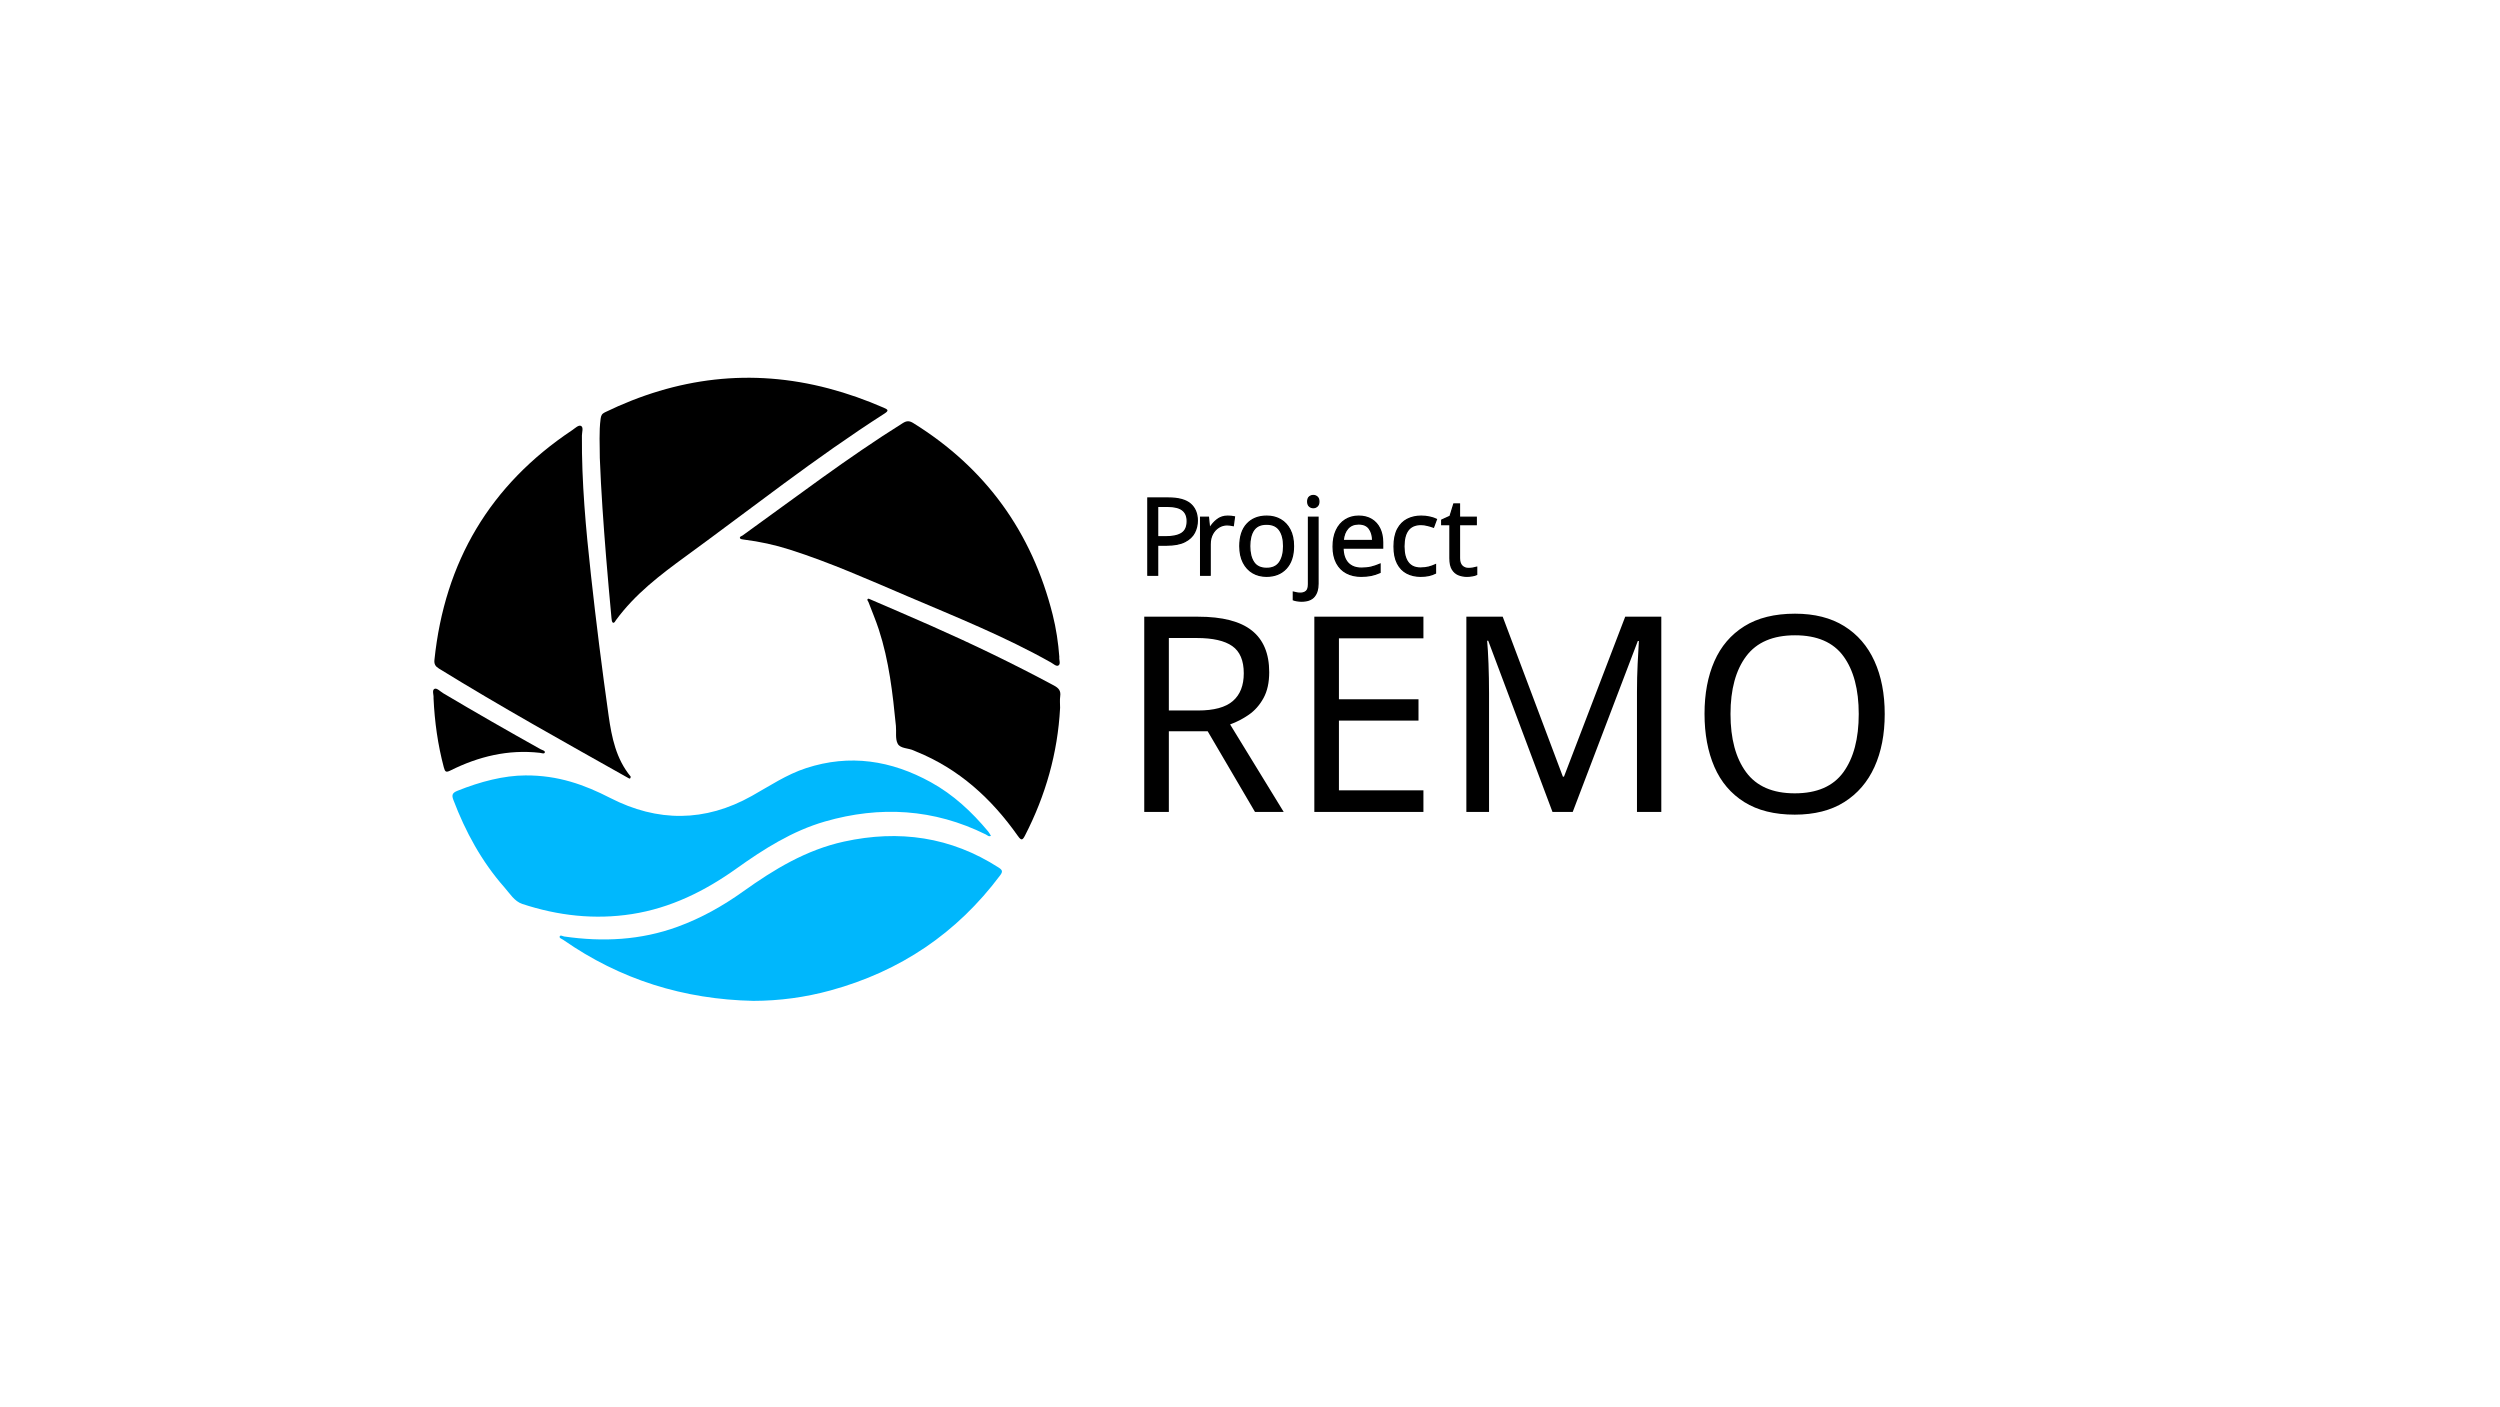
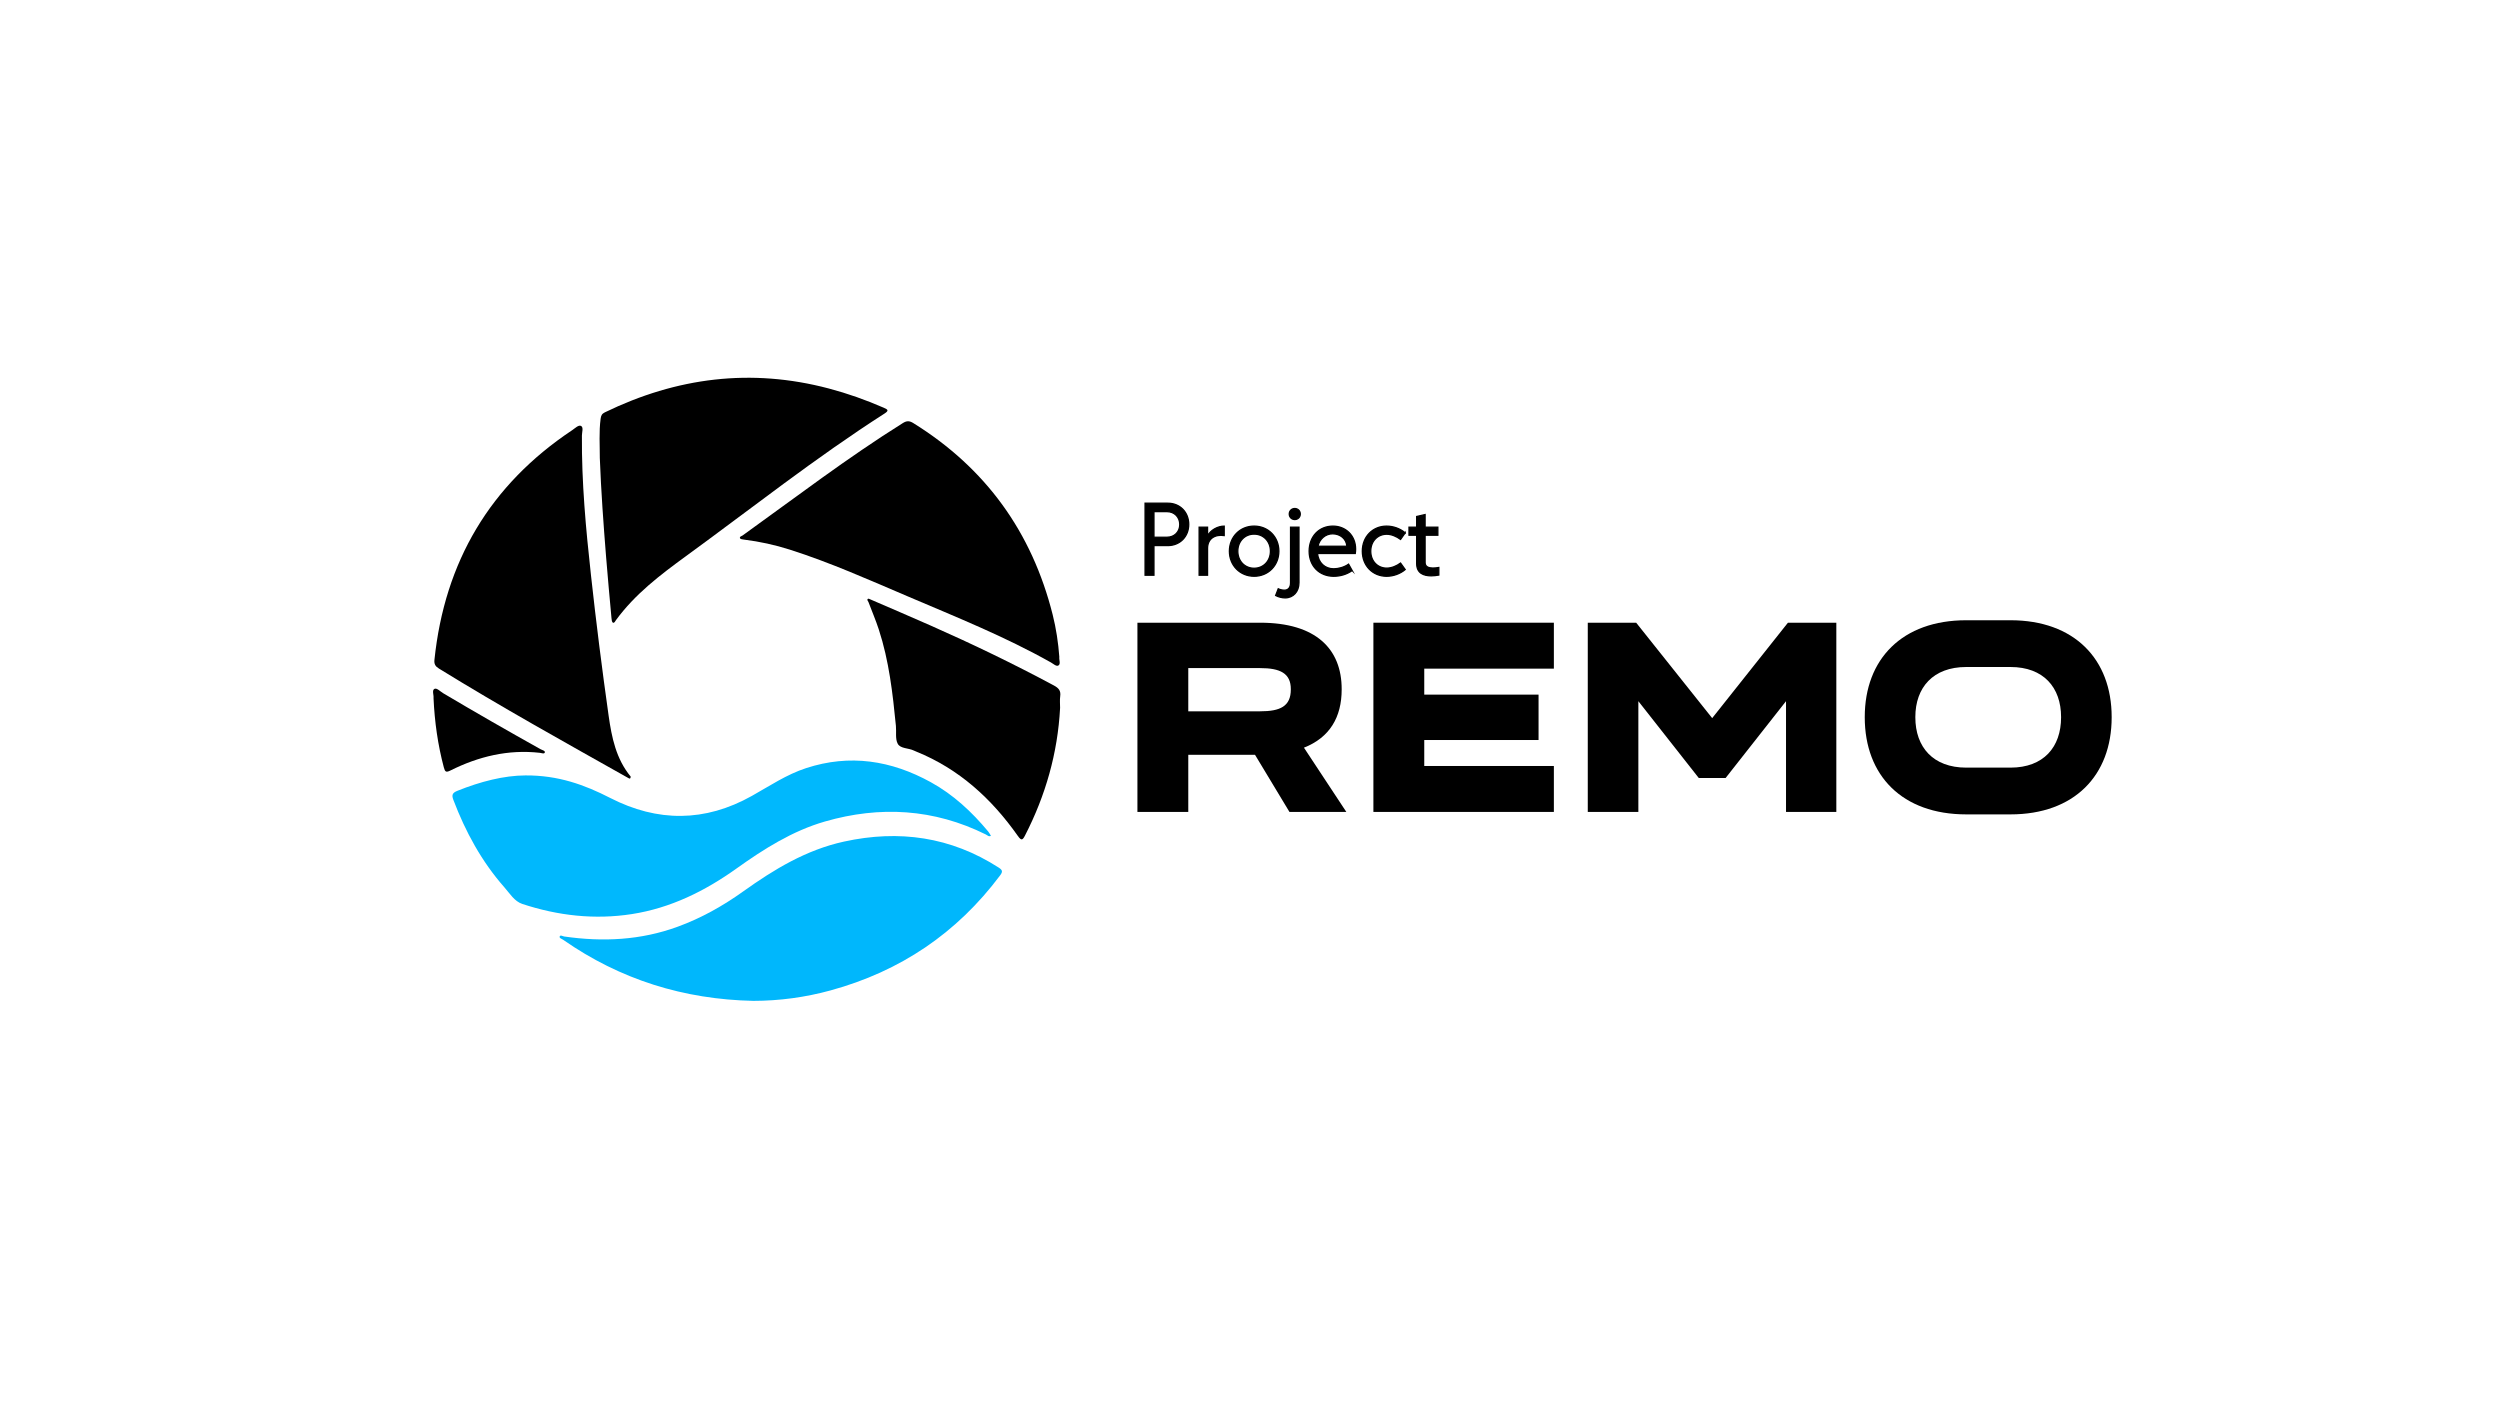
<svg xmlns="http://www.w3.org/2000/svg" id="_图层_1" data-name="图层 1" viewBox="0 0 1920 1080">
  <defs>
    <style>
      .cls-1 {
-         font-family: FONTSPRINGDEMO-RegularRegular, 'FONTSPRING DEMO - Regular';
-         font-size: 83px;
        stroke: #000;
        stroke-miterlimit: 10;
      }

      .cls-2 {
-         letter-spacing: 0em;
+         fill: #00b8fd;
      }

      .cls-3 {
-         font-family: FONTSPRINGDEMO-OrganettoSemiExtUltraBoldRegular, 'FONTSPRING DEMO - Organetto SemiExt UltraBold';
-         font-size: 210px;
-       }
- 
-       .cls-4 {
-         fill: #00b8fd;
-       }
- 
-       .cls-5 {
        fill: #00b7fc;
      }
    </style>
  </defs>
-   <path class="cls-4" d="M403.51,595.52c25.12-.17,45.42,7.19,65.06,17.27,36.48,18.72,72.85,18.64,108.81-1.5,13.64-7.64,26.66-16.46,41.7-21.37,33.58-10.96,65.32-5.98,95.78,10.81,17.35,9.56,31.5,22.77,44.07,37.86,.83,1,1.42,2.21,2.12,3.32-1.65,.91-2.78-.46-3.98-1.06-39.84-19.74-81.24-22.11-123.46-9.95-25.06,7.22-46.99,21.13-68.05,36.17-24.31,17.36-50.57,30.31-80.23,34.94-28.58,4.46-56.77,1.27-84.18-7.77-6.09-2.01-9.63-8.06-13.75-12.73-17.48-19.83-29.91-42.67-39.26-67.31-1.48-3.89-.47-5.41,3.21-6.89,17.62-7.08,35.71-11.73,52.15-11.79Z" />
-   <path class="cls-5" d="M578.61,768.67c-53.37-1.13-102.25-16.28-146.15-46.94-1.04-.73-3.1-1.25-2.62-2.54,.51-1.37,2.28-.14,3.45,.03,29.64,4.3,58.75,2.9,87.15-7.49,18.12-6.62,34.7-15.94,50.37-27.14,23.69-16.93,48.39-31.91,77.37-38.25,42.31-9.26,82.05-3.68,118.82,19.97,2.97,1.91,3.24,3.12,1.08,6-33.26,44.44-76.73,73.69-130.22,88.33-19.41,5.31-39.11,7.98-59.25,8.03Z" />
+   <path class="cls-2" d="M403.51,595.52c25.12-.17,45.42,7.19,65.06,17.27,36.48,18.72,72.85,18.64,108.81-1.5,13.64-7.64,26.66-16.46,41.7-21.37,33.58-10.96,65.32-5.98,95.78,10.81,17.35,9.56,31.5,22.77,44.07,37.86,.83,1,1.42,2.21,2.12,3.32-1.65,.91-2.78-.46-3.98-1.06-39.84-19.74-81.24-22.11-123.46-9.95-25.06,7.22-46.99,21.13-68.05,36.17-24.31,17.36-50.57,30.31-80.23,34.94-28.58,4.46-56.77,1.27-84.18-7.77-6.09-2.01-9.63-8.06-13.75-12.73-17.48-19.83-29.91-42.67-39.26-67.31-1.48-3.89-.47-5.41,3.21-6.89,17.62-7.08,35.71-11.73,52.15-11.79Z" />
+   <path class="cls-3" d="M578.61,768.67c-53.37-1.13-102.25-16.28-146.15-46.94-1.04-.73-3.1-1.25-2.62-2.54,.51-1.37,2.28-.14,3.45,.03,29.64,4.3,58.75,2.9,87.15-7.49,18.12-6.62,34.7-15.94,50.37-27.14,23.69-16.93,48.39-31.91,77.37-38.25,42.31-9.26,82.05-3.68,118.82,19.97,2.97,1.91,3.24,3.12,1.08,6-33.26,44.44-76.73,73.69-130.22,88.33-19.41,5.31-39.11,7.98-59.25,8.03Z" />
  <path d="M482.32,597.4c-48.7-27.42-97.58-54.55-145.16-83.91-2.74-1.69-3.86-3.36-3.51-6.74,7.83-75.28,42.66-134.32,105.8-176.38,2.16-1.44,4.9-4.26,6.79-3.25,2.05,1.09,.69,4.83,.67,7.38-.27,35.87,3.03,71.52,6.94,107.11,3.96,36.08,8.49,72.09,13.57,108.03,2.37,16.76,5.74,33.2,16.95,46.78-.06,1.63-.75,1.92-2.04,.98Z" />
  <path d="M460.66,352.03c.03-10.14-.73-20.3,.62-30.45,.32-2.43,.97-3.8,3.23-4.89,55.13-26.79,112.29-34.12,171.97-18.34,14.53,3.84,28.61,8.84,42.36,14.84,2.99,1.3,4.07,2.11,.48,4.41-52.79,33.81-101.96,72.7-152.56,109.57-19.68,14.34-39.05,29.08-53.65,49.02-.63,.86-1.29,2.63-2.43,1.98-.79-.44-.96-2.3-1.07-3.56-1.42-15.59-2.87-31.18-4.12-46.78-2.02-25.24-3.86-50.49-4.82-75.79Z" />
  <path d="M813.55,504.53c-.3,2.3,1.24,5.34-.68,6.56-1.56,.99-3.86-1.25-5.71-2.3-35.19-19.82-72.6-34.82-109.64-50.62-30.02-12.8-59.82-26.13-90.97-36.06-11.42-3.64-23.11-6.19-35.02-7.67-1.12-.14-2.84-.31-3.17-1-.64-1.34,1.19-1.65,1.98-2.22,40.7-29.24,80.54-59.7,123.08-86.32,3.02-1.89,5.12-1.76,8,.03,55.62,34.55,91.08,83.74,107.03,147.13,2.69,10.69,4.3,21.54,5.11,32.47Z" />
  <path d="M814.15,543.76c-1.84,34.62-11.13,67.15-26.94,97.91-1.87,3.64-2.81,4.14-5.49,.34-20.15-28.6-45.15-51.48-78.04-64.79-.62-.25-1.24-.5-1.83-.79-4.11-2.03-10.28-1.37-12.38-5.21-2.04-3.72-.95-9.1-1.41-13.74-2.46-25.03-5.28-50.01-13.15-74.06-2.32-7.11-5.28-14.01-7.92-21.01-.31-.83-1.51-1.72-.39-2.55,.38-.28,1.49,.32,2.22,.64,15.42,6.67,30.88,13.27,46.25,20.07,31.97,14.15,63.46,29.3,94.27,45.85,3.78,2.03,5.51,4.06,4.9,8.36-.42,2.94-.08,5.98-.08,8.98Z" />
  <path d="M332.95,536.12c.31-2.13-1.33-5.91,.6-7.02,1.86-1.07,4.53,1.94,6.76,3.26,24.74,14.7,49.71,28.99,74.82,43.03,1.23,.69,3.64,1.12,3.3,2.47-.36,1.4-2.53,.45-3.87,.3-24.31-2.72-47.01,2.79-68.61,13.57-3.39,1.69-4.17,1.11-5.1-2.41-4.59-17.3-7.07-34.89-7.9-53.2Z" />
-   <text class="cls-3" transform="translate(858.41 623.56)">
-     <tspan x="0" y="0">REMO</tspan>
-   </text>
-   <text class="cls-1" transform="translate(873.53 441.74)">
-     <tspan class="cls-2" x="0" y="0">P</tspan>
-     <tspan x="41.5" y="0">roject</tspan>
-   </text>
+   <g>
+     <path d="M990.3,623.56l-26.46-43.89h-51.24v43.89h-39.06v-145.32h94.29c42.84,0,62.58,20.16,62.58,51.03v.21c0,21.42-9.24,36.96-28.98,44.73l32.55,49.35h-43.68Zm-77.7-110.46v33.18h55.23c15.33,0,23.52-3.78,23.52-16.8v-.21c0-12.18-8.19-16.17-23.52-16.17h-55.23Z" />
+     <path d="M1193.37,478.24v35.28h-99.54v19.95h87.78v34.86h-87.78v19.95h99.54v35.28h-138.6v-145.32h138.6Z" />
+     <path d="M1314.96,551.53l58.17-73.29h37.17v145.32h-38.64v-85.05l-46.41,59.01h-20.58l-46.41-59.01v85.05h-38.85v-145.32h37.17l58.38,73.29Z" />
+     <path d="M1544.06,476.35c48.93,0,77.7,29.82,77.7,74.34v.21c0,44.73-28.77,74.55-77.7,74.55h-34.02c-49.14,0-77.91-29.82-77.91-74.55v-.21c0-44.52,28.77-74.34,77.91-74.34h34.02Zm0,113.19c25.41,0,38.85-15.75,38.85-38.64v-.21c0-22.68-13.44-38.43-38.85-38.43h-34.02c-25.41,0-39.06,15.75-39.06,38.43v.21c0,22.89,13.65,38.64,39.06,38.64h34.02Z" />
+   </g>
+   <g>
+     <path class="cls-1" d="M896.85,386.46c9.38,0,16.1,6.97,16.1,16.27s-6.72,16.27-16.1,16.27h-10.62v22.74h-6.81v-55.27h17.43Zm-10.62,26.14h10.04c5.64,0,9.79-4.07,9.79-9.79s-4.15-9.88-9.79-9.88h-10.04v19.67Z" />
+     <path class="cls-1" d="M927.4,404.89v6.81c2.07-4.56,7.97-7.64,12.78-7.64v7.22c-6.97-1-12.78,2.24-12.78,9.88v20.58h-6.47v-36.85h6.47Z" />
+     <path class="cls-1" d="M982.17,423.31c0,10.96-8.22,19.25-19,19.25s-19-8.3-19-19.25,8.22-19.25,19-19.25,19,8.3,19,19.25Zm-31.54,0c0,7.55,5.31,13.11,12.53,13.11s12.53-5.56,12.53-13.11-5.31-13.11-12.53-13.11-12.53,5.56-12.53,13.11Z" />
+     <path class="cls-1" d="M997.61,404.89v42.66c0,6.81-4.4,11.62-10.62,11.62-2.32,0-5.06-.66-7.3-1.83l1.99-5.15c1.33,.66,3.24,1.08,4.73,1.08,2.99,0,4.73-2.08,4.73-5.56v-42.82h6.47Zm1-10.12c0,2.41-1.83,4.23-4.23,4.23s-4.23-1.83-4.23-4.23,1.83-4.23,4.23-4.23,4.23,1.83,4.23,4.23Z" />
+     <path class="cls-1" d="M1038.45,438.17c-4.15,2.99-9.21,4.4-14.19,4.4-10.96,0-18.84-7.88-18.84-19.25s7.72-19.25,18.26-19.25c9.79,0,17.43,7.22,17.43,17.59,0,1.08-.08,2.24-.25,3.4h-28.96c.5,7.05,5.64,11.79,12.37,11.79,3.65,0,8.22-1.25,11.45-3.57l2.74,4.9Zm-26.23-18.67h22.16c-.33-5.73-5.15-9.54-10.96-9.54-5.39,0-10.12,3.98-11.2,9.54Z" />
+     <path class="cls-1" d="M1079.2,409.2l-3.57,5.06c-2.9-2.16-6.89-3.98-10.62-3.98-6.89,0-12.28,5.23-12.28,13.03s5.39,13.03,12.28,13.03c3.73,0,7.72-1.74,10.62-3.9l3.57,4.98c-3.98,3.32-9.29,5.15-14.27,5.15-10.62,0-18.67-8.05-18.67-19.25s8.05-19.25,18.67-19.25c4.98,0,10.29,1.83,14.27,5.15Z" />
+     <path class="cls-1" d="M1094.47,395.18v9.71h9.79v6.14h-9.79v21c0,3.32,2.82,4.23,5.98,4.23,1.58,0,3.15-.17,4.56-.42v5.81c-1.91,.33-3.9,.58-5.81,.58-5.89,0-11.2-1.99-11.2-9.46v-21.74h-5.89v-6.14h5.89v-8.22l6.47-1.49Z" />
+   </g>
</svg>
